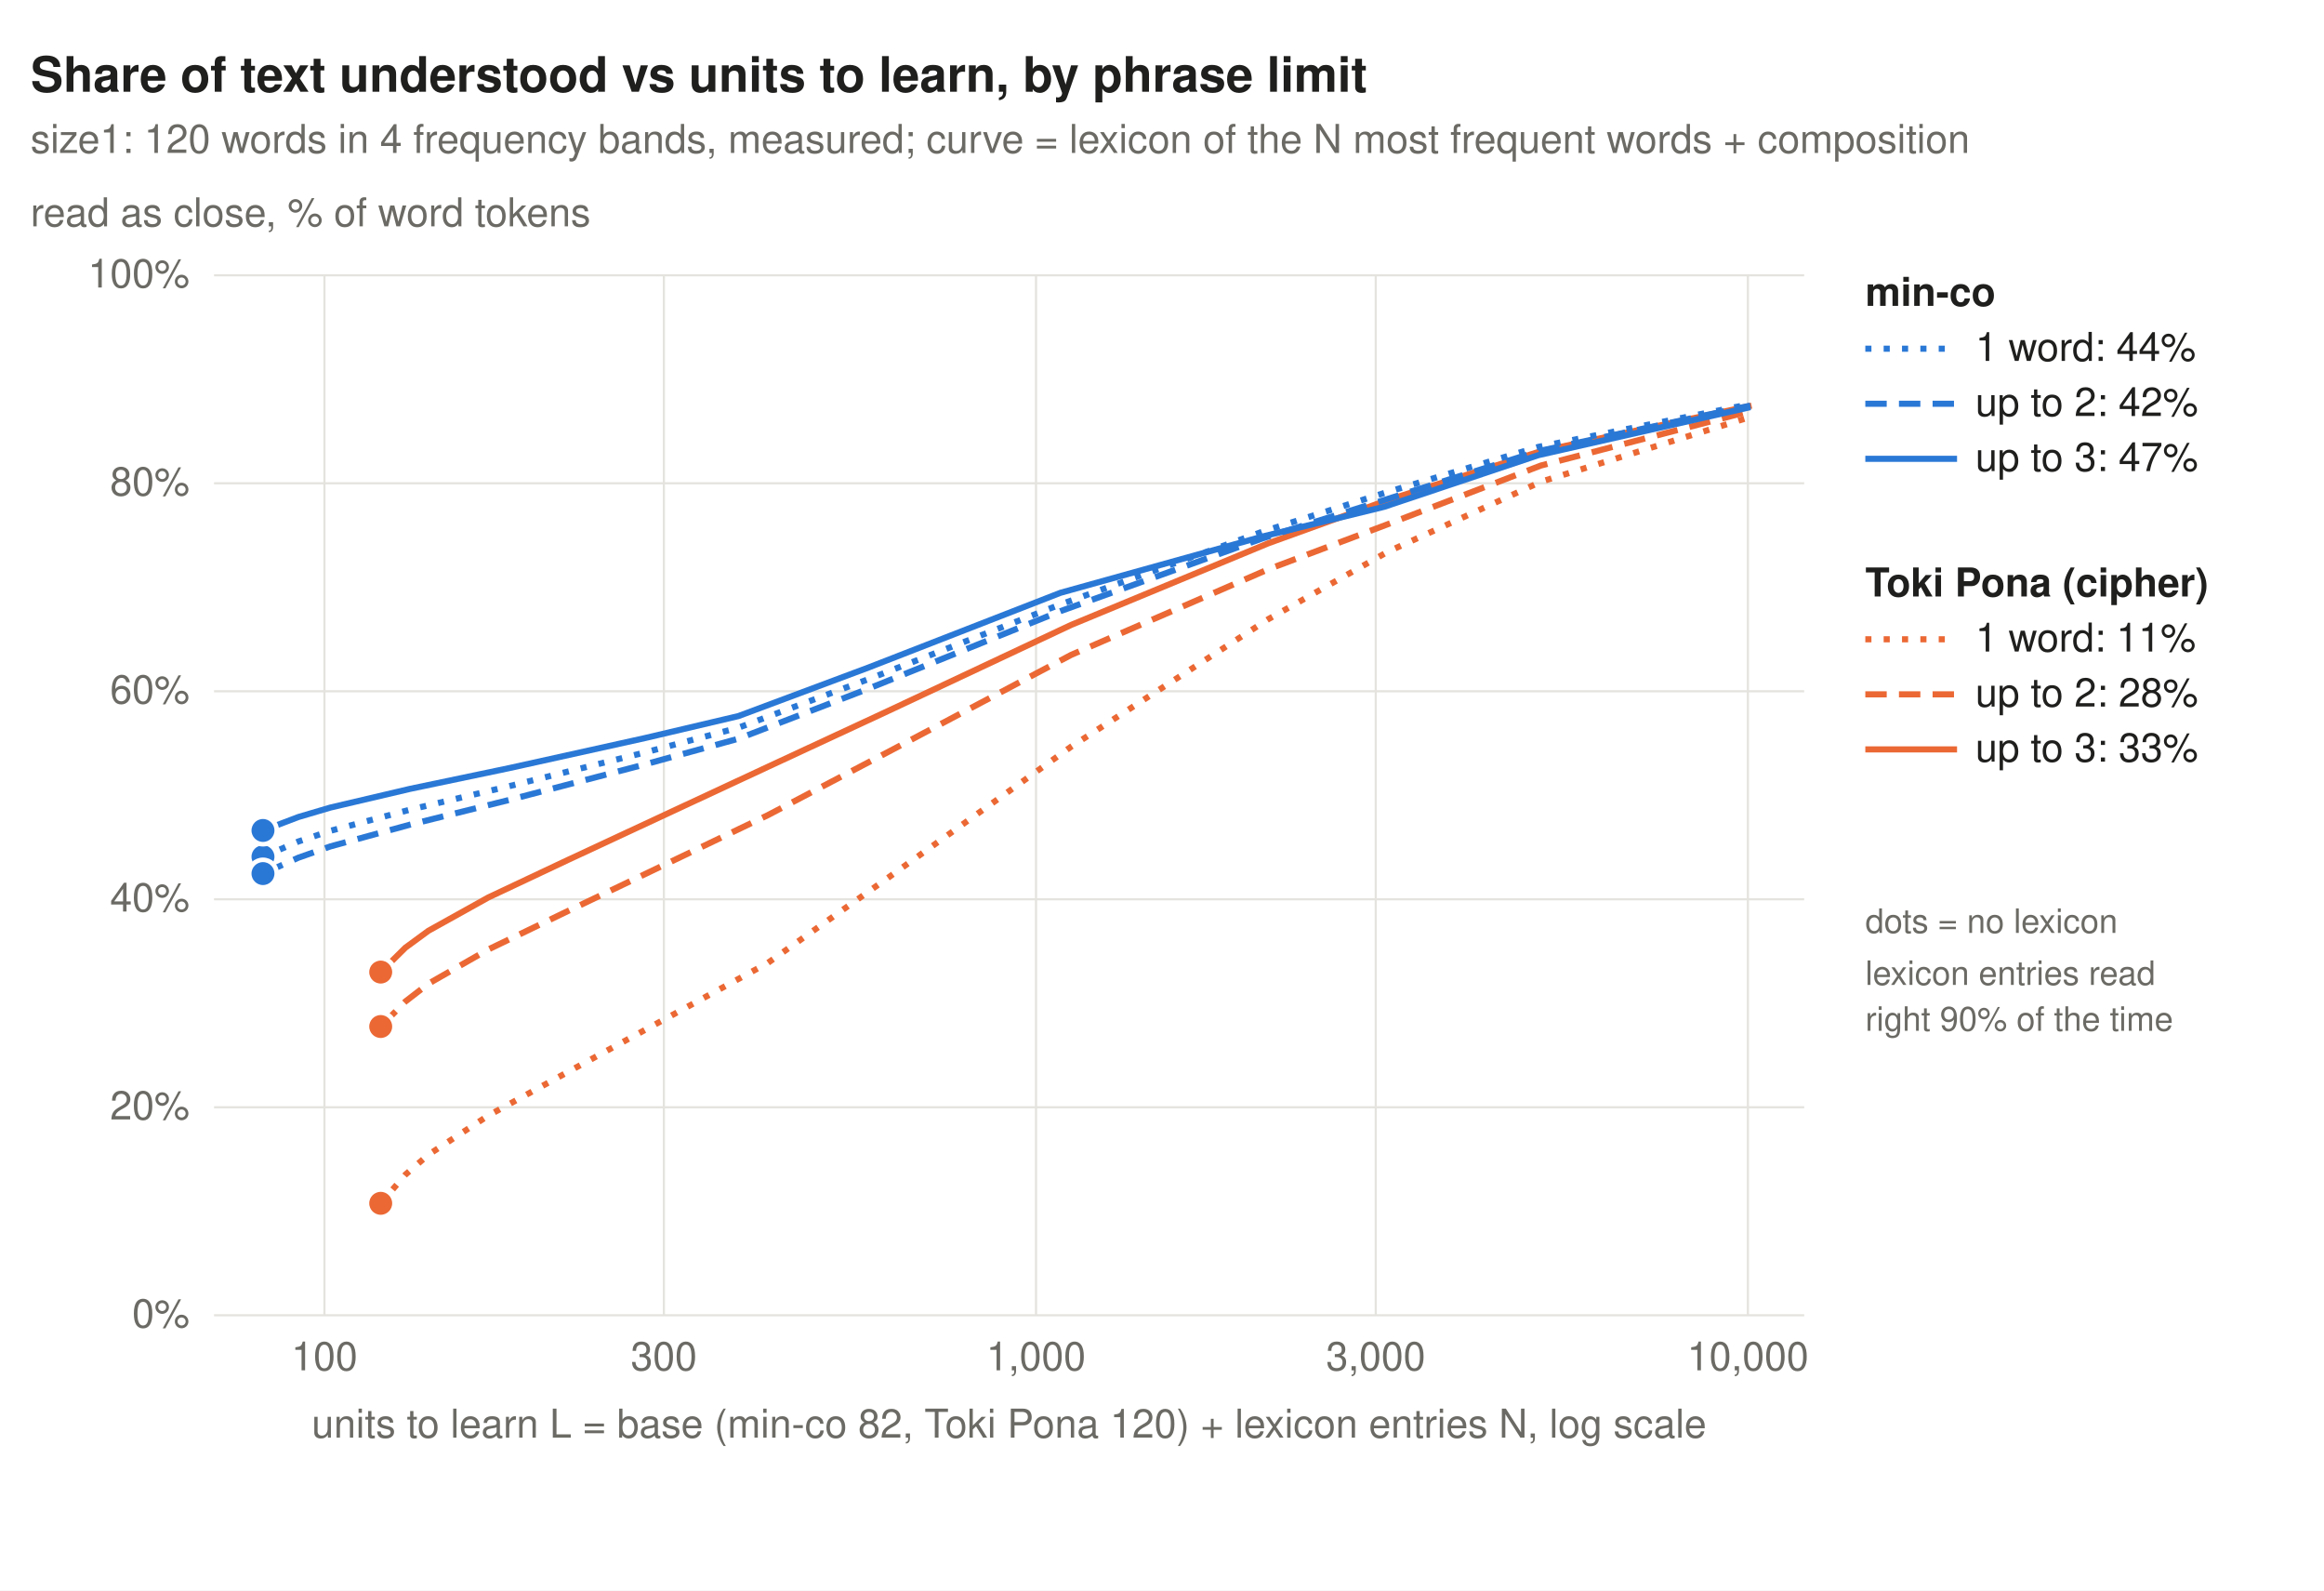
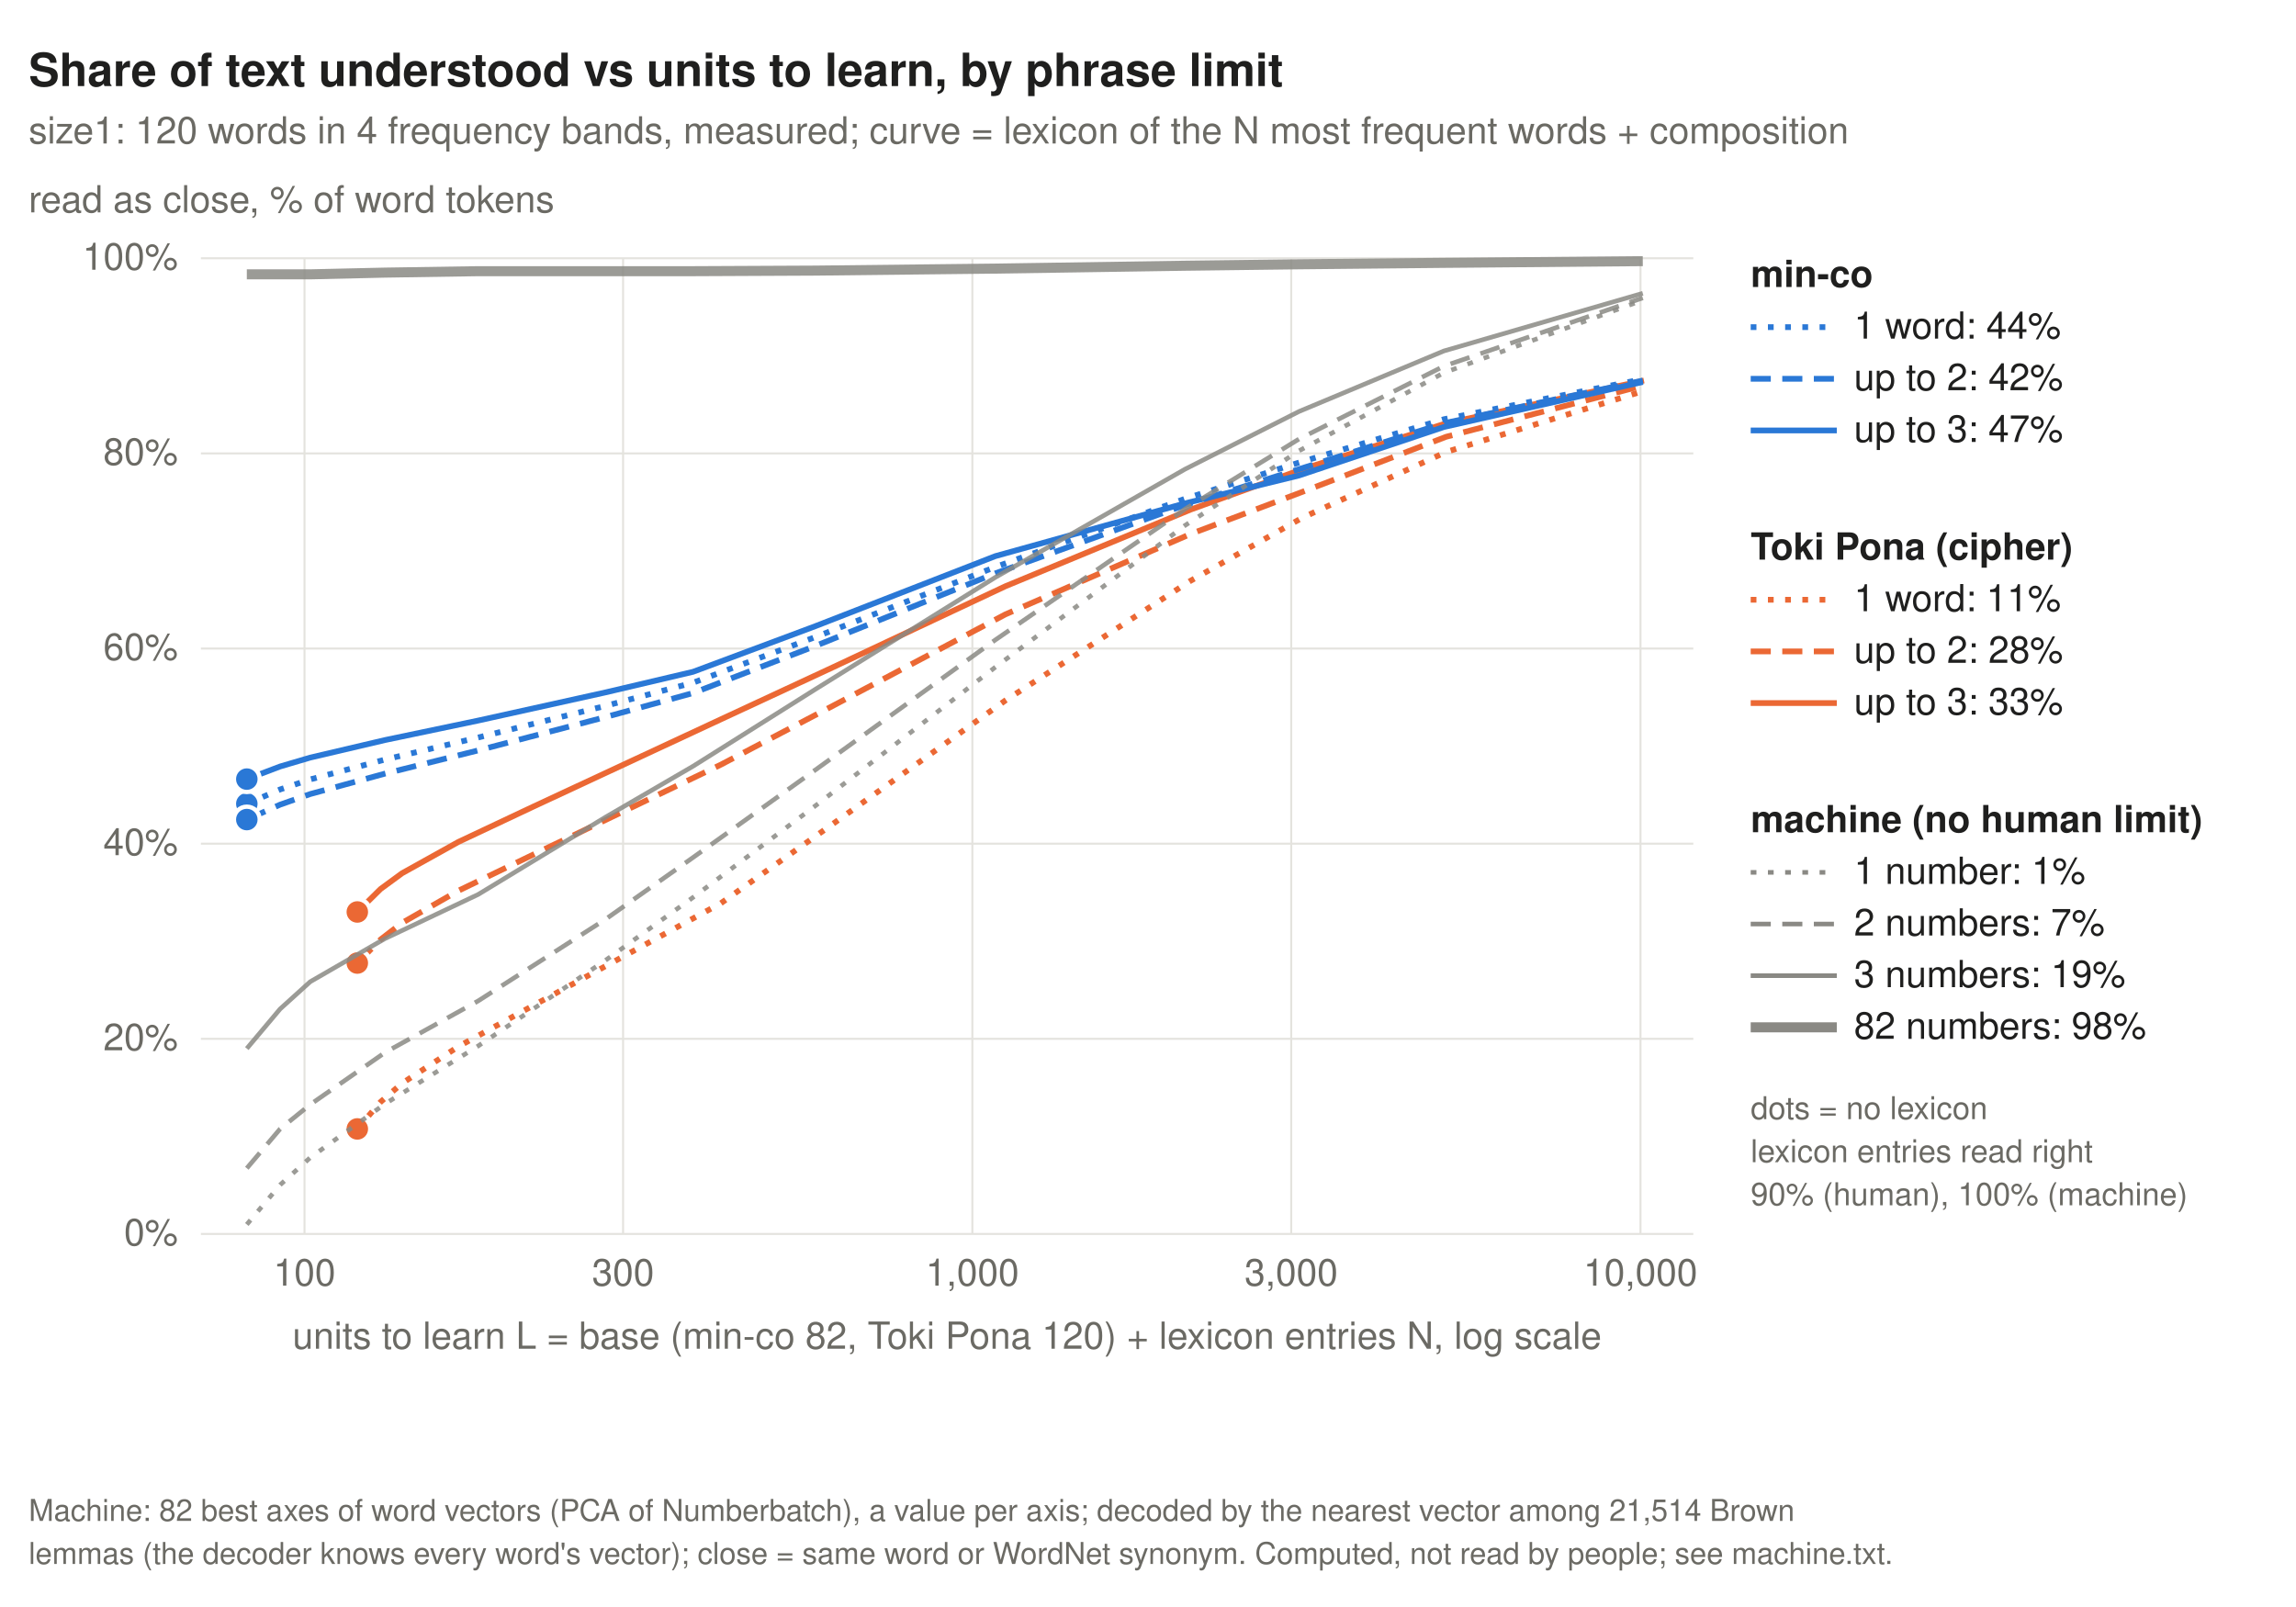
- <svg xmlns="http://www.w3.org/2000/svg" width="760" height="520" viewBox="0 0 760 520" font-family="Helvetica, Arial, sans-serif" font-size="13">
-   <rect width="760" height="520" fill="#ffffff" />
+ <svg xmlns="http://www.w3.org/2000/svg" width="800" height="560" viewBox="0 0 800 560" font-family="Helvetica, Arial, sans-serif" font-size="13">
+   <rect width="800" height="560" fill="#ffffff" />
  <text x="10.0" y="30.0" fill="#1f1f1e" text-anchor="start" font-size="16" font-weight="bold">Share of text understood vs units to learn, by phrase limit</text>
  <text x="10.0" y="50.0" fill="#6b6a64" text-anchor="start" font-size="13" font-weight="normal">size1: 120 words in 4 frequency bands, measured; curve = lexicon of the N most frequent words + composition</text>
  <text x="10.0" y="74.0" fill="#6b6a64" text-anchor="start" font-size="13" font-weight="normal">read as close, % of word tokens</text>
  <line x1="70" x2="590" y1="430.0" y2="430.0" stroke="#e4e3de" stroke-width="0.7" />
  <text x="62.0" y="434.0" fill="#6b6a64" text-anchor="end" font-size="13" font-weight="normal">0%</text>
  <line x1="70" x2="590" y1="362.0" y2="362.0" stroke="#e4e3de" stroke-width="0.7" />
  <text x="62.0" y="366.0" fill="#6b6a64" text-anchor="end" font-size="13" font-weight="normal">20%</text>
  <line x1="70" x2="590" y1="294.0" y2="294.0" stroke="#e4e3de" stroke-width="0.7" />
  <text x="62.0" y="298.0" fill="#6b6a64" text-anchor="end" font-size="13" font-weight="normal">40%</text>
  <line x1="70" x2="590" y1="226.0" y2="226.0" stroke="#e4e3de" stroke-width="0.7" />
  <text x="62.0" y="230.0" fill="#6b6a64" text-anchor="end" font-size="13" font-weight="normal">60%</text>
  <line x1="70" x2="590" y1="158.0" y2="158.0" stroke="#e4e3de" stroke-width="0.7" />
  <text x="62.0" y="162.0" fill="#6b6a64" text-anchor="end" font-size="13" font-weight="normal">80%</text>
  <line x1="70" x2="590" y1="90.0" y2="90.0" stroke="#e4e3de" stroke-width="0.7" />
  <text x="62.0" y="94.0" fill="#6b6a64" text-anchor="end" font-size="13" font-weight="normal">100%</text>
  <line x1="106.1" x2="106.1" y1="90" y2="430" stroke="#e4e3de" stroke-width="0.7" />
  <text x="106.1" y="448.0" fill="#6b6a64" text-anchor="middle" font-size="13" font-weight="normal">100</text>
  <line x1="217.1" x2="217.1" y1="90" y2="430" stroke="#e4e3de" stroke-width="0.7" />
  <text x="217.1" y="448.0" fill="#6b6a64" text-anchor="middle" font-size="13" font-weight="normal">300</text>
  <line x1="338.8" x2="338.8" y1="90" y2="430" stroke="#e4e3de" stroke-width="0.7" />
  <text x="338.8" y="448.0" fill="#6b6a64" text-anchor="middle" font-size="13" font-weight="normal">1,000</text>
  <line x1="449.9" x2="449.9" y1="90" y2="430" stroke="#e4e3de" stroke-width="0.7" />
  <text x="449.9" y="448.0" fill="#6b6a64" text-anchor="middle" font-size="13" font-weight="normal">3,000</text>
  <line x1="571.6" x2="571.6" y1="90" y2="430" stroke="#e4e3de" stroke-width="0.7" />
  <text x="571.6" y="448.0" fill="#6b6a64" text-anchor="middle" font-size="13" font-weight="normal">10,000</text>
  <text x="330.0" y="470.0" fill="#6b6a64" text-anchor="middle" font-size="13" font-weight="normal">units to learn L = base (min-co 82, Toki Pona 120) + lexicon entries N, log scale</text>
  <polyline points="124.5,393.4 132.6,384.0 140.1,377.5 159.7,364.7 185.8,350.4 223.6,329.8 251.1,314.8 290.5,286.9 350.3,244.1 414.8,202.4 453.8,180.4 503.9,157.5 572.8,136.2" fill="none" stroke="#eb6834" stroke-width="2" stroke-dasharray="2 4" />
  <circle cx="124.5" cy="393.4" r="4.5" fill="#eb6834" stroke="#fff" stroke-width="1.5" />
  <polyline points="124.5,335.6 132.6,327.4 140.1,321.6 159.7,310.4 185.8,297.8 223.6,279.7 251.1,266.5 290.5,245.8 350.3,214.1 414.8,186.1 453.8,171.4 503.9,152.2 572.8,134.3" fill="none" stroke="#eb6834" stroke-width="2" stroke-dasharray="7 4" />
  <circle cx="124.5" cy="335.6" r="4.5" fill="#eb6834" stroke="#fff" stroke-width="1.5" />
  <polyline points="124.5,317.8 132.6,309.8 140.1,304.3 159.7,293.4 185.8,281.1 223.6,263.5 251.1,250.7 290.5,232.4 350.3,204.3 414.8,177.6 453.8,163.5 503.9,147.5 572.8,132.6" fill="none" stroke="#eb6834" stroke-width="2" />
  <circle cx="124.5" cy="317.8" r="4.5" fill="#eb6834" stroke="#fff" stroke-width="1.5" />
  <polyline points="86.0,280.1 97.6,275.1 108.1,271.6 134.1,264.7 166.6,257.0 210.9,246.0 241.5,237.9 284.1,222.0 346.8,197.6 412.9,173.8 452.6,161.2 503.1,146.1 572.4,132.1" fill="none" stroke="#2a78d6" stroke-width="2" stroke-dasharray="2 4" />
  <circle cx="86.0" cy="280.1" r="4.5" fill="#2a78d6" stroke="#fff" stroke-width="1.5" />
  <polyline points="86.0,285.6 97.6,280.4 108.1,276.7 134.1,269.6 166.6,261.5 210.9,249.9 241.5,241.5 284.1,225.1 346.8,199.8 412.9,176.0 452.6,163.5 503.1,147.5 572.4,132.6" fill="none" stroke="#2a78d6" stroke-width="2" stroke-dasharray="7 4" />
  <circle cx="86.0" cy="285.6" r="4.5" fill="#2a78d6" stroke="#fff" stroke-width="1.5" />
  <polyline points="86.0,271.5 97.6,267.1 108.1,264.0 134.1,257.9 166.6,251.1 210.9,241.3 241.5,234.1 284.1,218.2 346.8,193.8 412.9,175.4 452.6,165.7 503.1,148.8 572.4,133.1" fill="none" stroke="#2a78d6" stroke-width="2" />
  <circle cx="86.0" cy="271.5" r="4.5" fill="#2a78d6" stroke="#fff" stroke-width="1.5" />
+   <polyline points="86.0,426.7 97.6,412.9 108.1,403.4 134.1,384.7 166.6,364.5 210.9,334.7 241.5,312.7 284.1,280.8 346.8,232.5 412.9,183.1 452.6,157.1 503.1,129.9 572.4,104.6" fill="none" stroke="#8a8984" stroke-width="1.6" stroke-dasharray="2 4" opacity="0.85" />
+   <polyline points="86.0,407.1 97.6,393.4 108.1,384.9 134.1,366.8 166.6,348.8 210.9,320.4 241.5,298.8 284.1,268.3 346.8,223.0 412.9,177.4 452.6,153.0 503.1,127.6 572.4,103.8" fill="none" stroke="#8a8984" stroke-width="1.6" stroke-dasharray="7 4" opacity="0.85" />
+   <polyline points="86.0,365.4 97.6,351.6 108.1,342.1 134.1,327.1 166.6,311.7 210.9,284.8 241.5,267.0 284.1,240.2 346.8,201.2 412.9,163.5 452.6,143.4 503.1,122.3 572.4,102.2" fill="none" stroke="#8a8984" stroke-width="1.6" opacity="0.85" />
+   <polyline points="86.0,95.6 97.6,95.6 108.1,95.6 134.1,95.0 166.6,94.5 210.9,94.5 241.5,94.5 284.1,94.3 346.8,93.6 412.9,92.6 452.6,92.1 503.1,91.6 572.4,91.0" fill="none" stroke="#8a8984" stroke-width="3.5" opacity="0.85" />
  <text x="610.0" y="100.0" fill="#1f1f1e" text-anchor="start" font-size="13" font-weight="bold">min-co</text>
  <line x1="610" x2="640" y1="114" y2="114" stroke="#2a78d6" stroke-width="2" stroke-dasharray="2 4" />
  <text x="646.0" y="118.0" fill="#1f1f1e" text-anchor="start" font-size="13" font-weight="normal">1 word: 44%</text>
  <line x1="610" x2="640" y1="132" y2="132" stroke="#2a78d6" stroke-width="2" stroke-dasharray="7 4" />
  <text x="646.0" y="136.0" fill="#1f1f1e" text-anchor="start" font-size="13" font-weight="normal">up to 2: 42%</text>
  <line x1="610" x2="640" y1="150" y2="150" stroke="#2a78d6" stroke-width="2" />
  <text x="646.0" y="154.0" fill="#1f1f1e" text-anchor="start" font-size="13" font-weight="normal">up to 3: 47%</text>
  <text x="610.0" y="195.0" fill="#1f1f1e" text-anchor="start" font-size="13" font-weight="bold">Toki Pona (cipher)</text>
  <line x1="610" x2="640" y1="209" y2="209" stroke="#eb6834" stroke-width="2" stroke-dasharray="2 4" />
  <text x="646.0" y="213.0" fill="#1f1f1e" text-anchor="start" font-size="13" font-weight="normal">1 word: 11%</text>
  <line x1="610" x2="640" y1="227" y2="227" stroke="#eb6834" stroke-width="2" stroke-dasharray="7 4" />
  <text x="646.0" y="231.0" fill="#1f1f1e" text-anchor="start" font-size="13" font-weight="normal">up to 2: 28%</text>
  <line x1="610" x2="640" y1="245" y2="245" stroke="#eb6834" stroke-width="2" />
  <text x="646.0" y="249.0" fill="#1f1f1e" text-anchor="start" font-size="13" font-weight="normal">up to 3: 33%</text>
-   <text x="610.0" y="305.0" fill="#6b6a64" text-anchor="start" font-size="11" font-weight="normal">dots = no lexicon</text>
-   <text x="610.0" y="322.0" fill="#6b6a64" text-anchor="start" font-size="11" font-weight="normal">lexicon entries read</text>
-   <text x="610.0" y="337.0" fill="#6b6a64" text-anchor="start" font-size="11" font-weight="normal">right 90% of the time</text>
+   <text x="610.0" y="290.0" fill="#1f1f1e" text-anchor="start" font-size="13" font-weight="bold">machine (no human limit)</text>
+   <line x1="610" x2="640" y1="304" y2="304" stroke="#8a8984" stroke-width="1.6" stroke-dasharray="2 4" />
+   <text x="646.0" y="308.0" fill="#1f1f1e" text-anchor="start" font-size="13" font-weight="normal">1 number: 1%</text>
+   <line x1="610" x2="640" y1="322" y2="322" stroke="#8a8984" stroke-width="1.6" stroke-dasharray="7 4" />
+   <text x="646.0" y="326.0" fill="#1f1f1e" text-anchor="start" font-size="13" font-weight="normal">2 numbers: 7%</text>
+   <line x1="610" x2="640" y1="340" y2="340" stroke="#8a8984" stroke-width="1.6" />
+   <text x="646.0" y="344.0" fill="#1f1f1e" text-anchor="start" font-size="13" font-weight="normal">3 numbers: 19%</text>
+   <line x1="610" x2="640" y1="358" y2="358" stroke="#8a8984" stroke-width="3.5" />
+   <text x="646.0" y="362.0" fill="#1f1f1e" text-anchor="start" font-size="13" font-weight="normal">82 numbers: 98%</text>
+   <text x="610.0" y="390.0" fill="#6b6a64" text-anchor="start" font-size="11" font-weight="normal">dots = no lexicon</text>
+   <text x="610.0" y="405.0" fill="#6b6a64" text-anchor="start" font-size="11" font-weight="normal">lexicon entries read right</text>
+   <text x="610.0" y="420.0" fill="#6b6a64" text-anchor="start" font-size="11" font-weight="normal">90% (human), 100% (machine)</text>
+   <text x="10.0" y="530.0" fill="#6b6a64" text-anchor="start" font-size="10.5" font-weight="normal">Machine: 82 best axes of word vectors (PCA of Numberbatch), a value per axis; decoded by the nearest vector among 21,514 Brown</text>
+   <text x="10.0" y="545.0" fill="#6b6a64" text-anchor="start" font-size="10.5" font-weight="normal">lemmas (the decoder knows every word's vector); close = same word or WordNet synonym. Computed, not read by people; see machine.txt.</text>
</svg>
